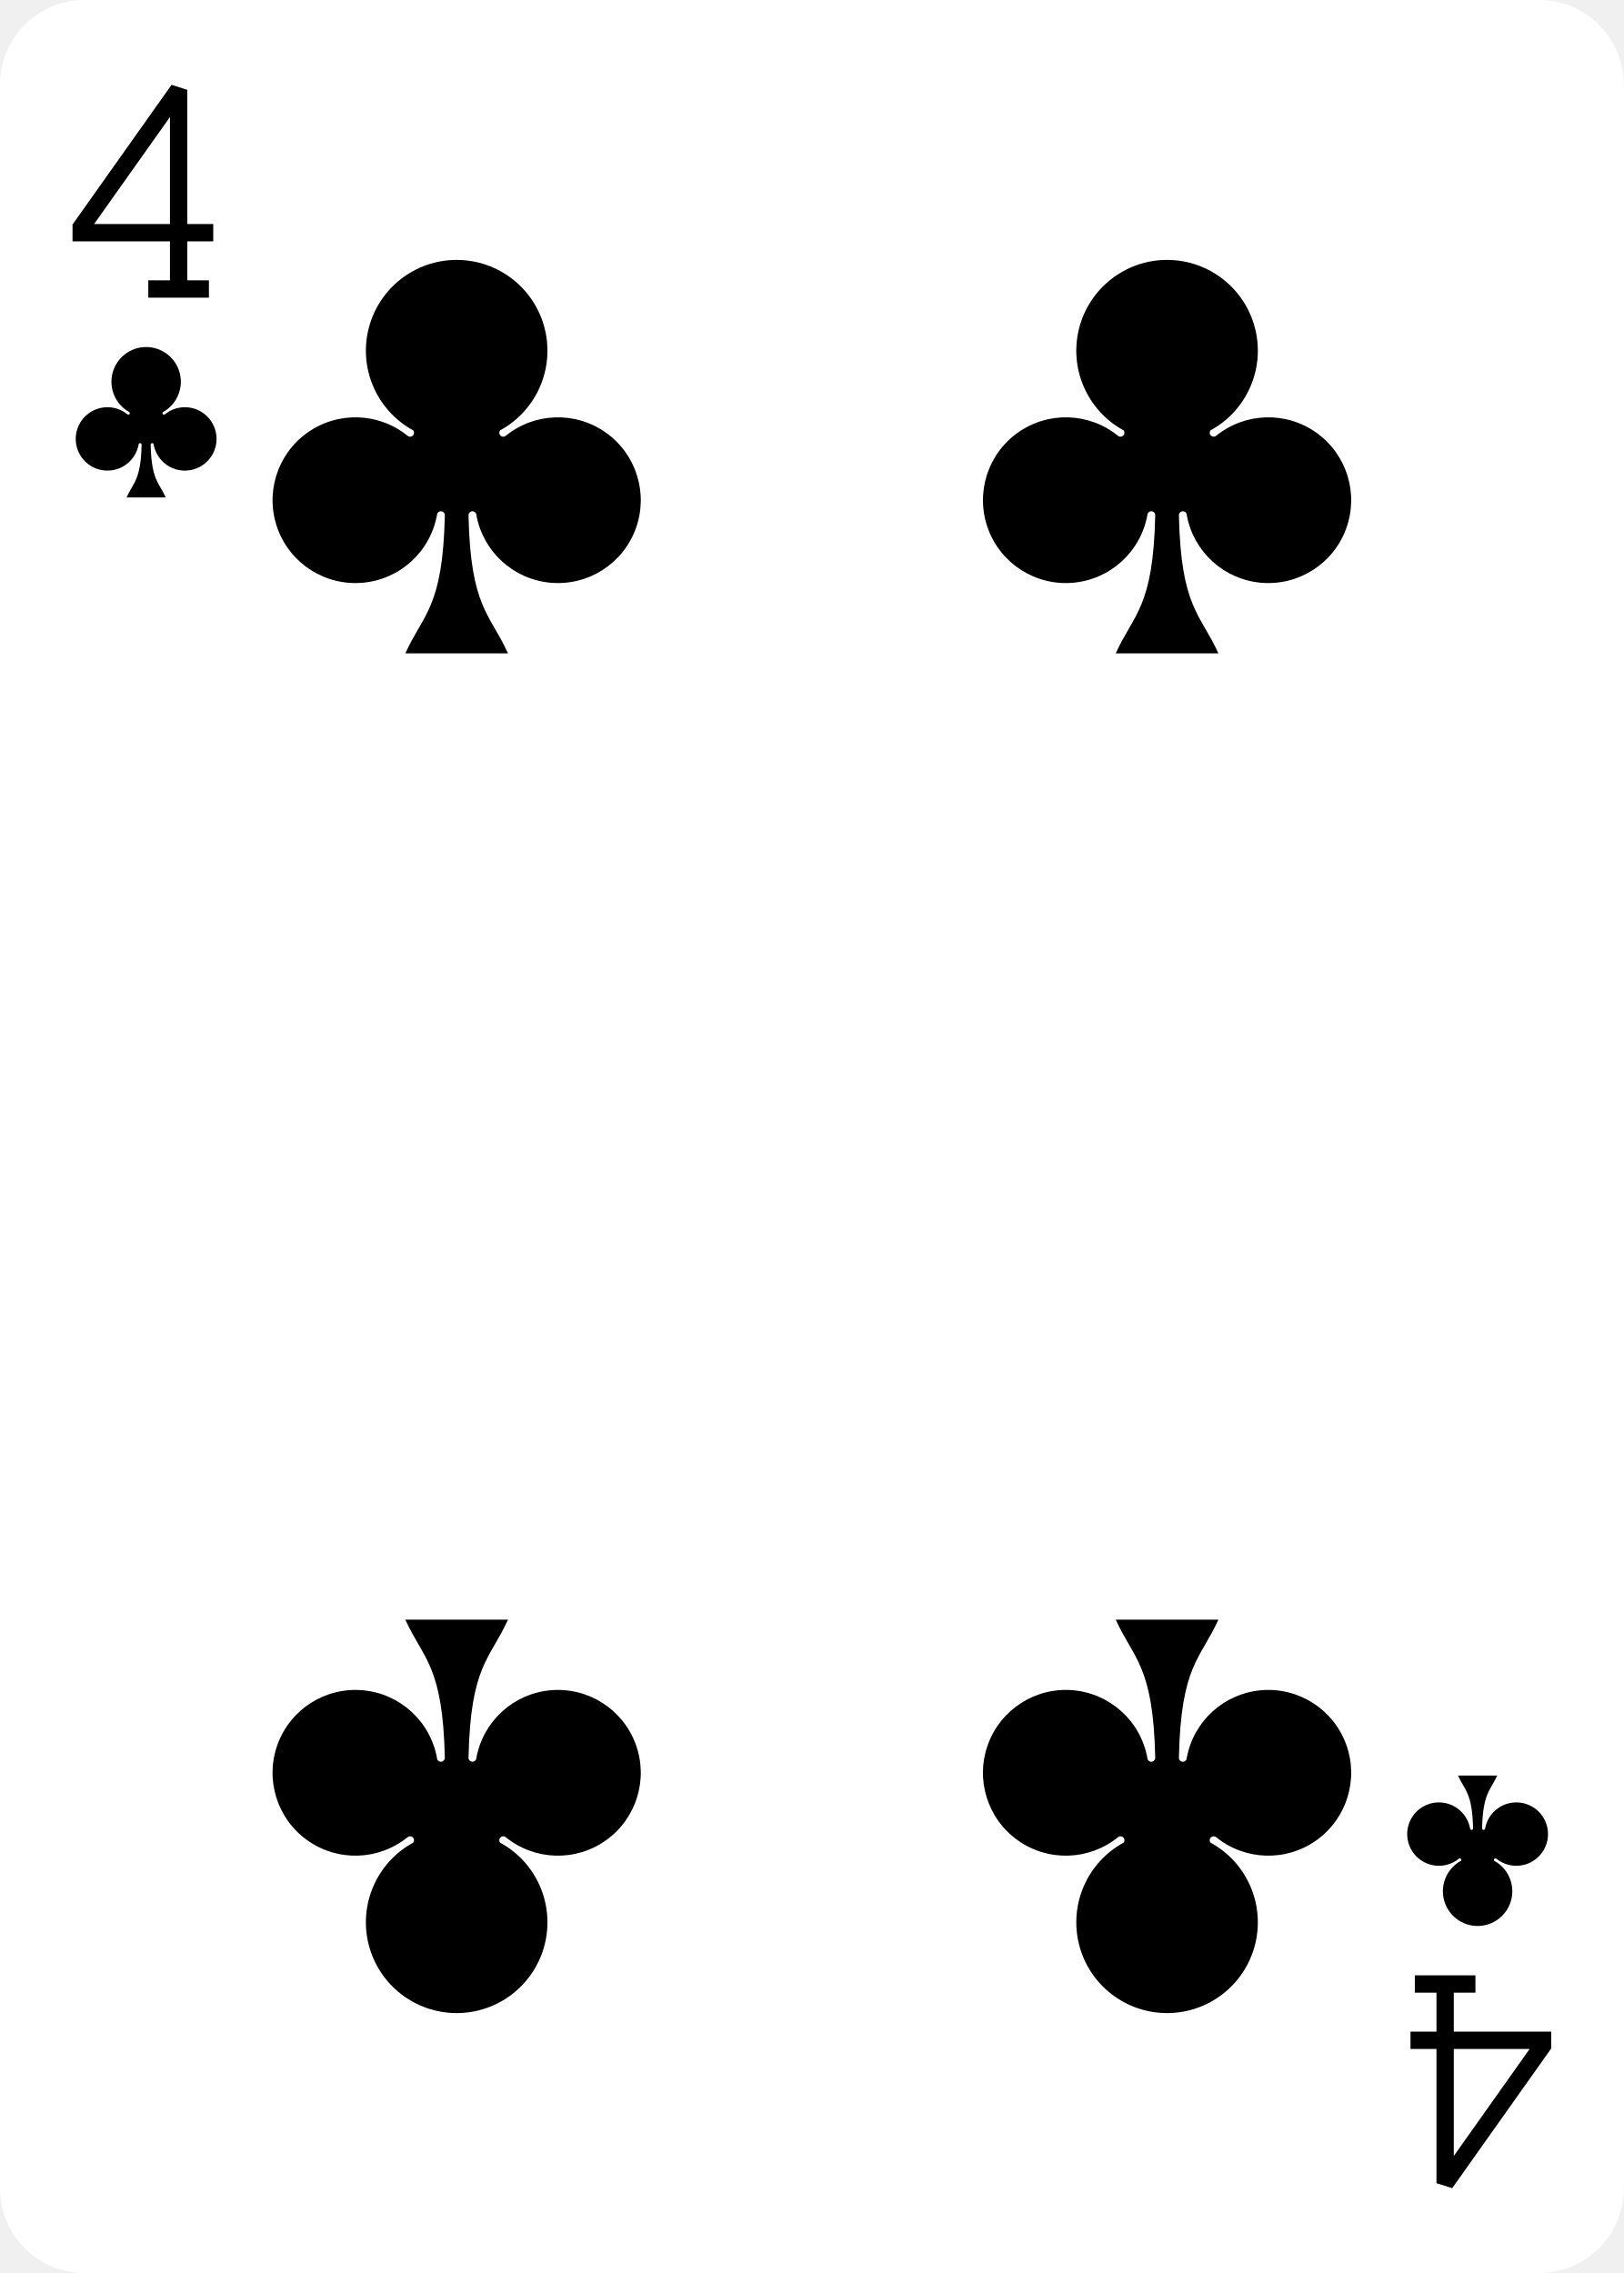
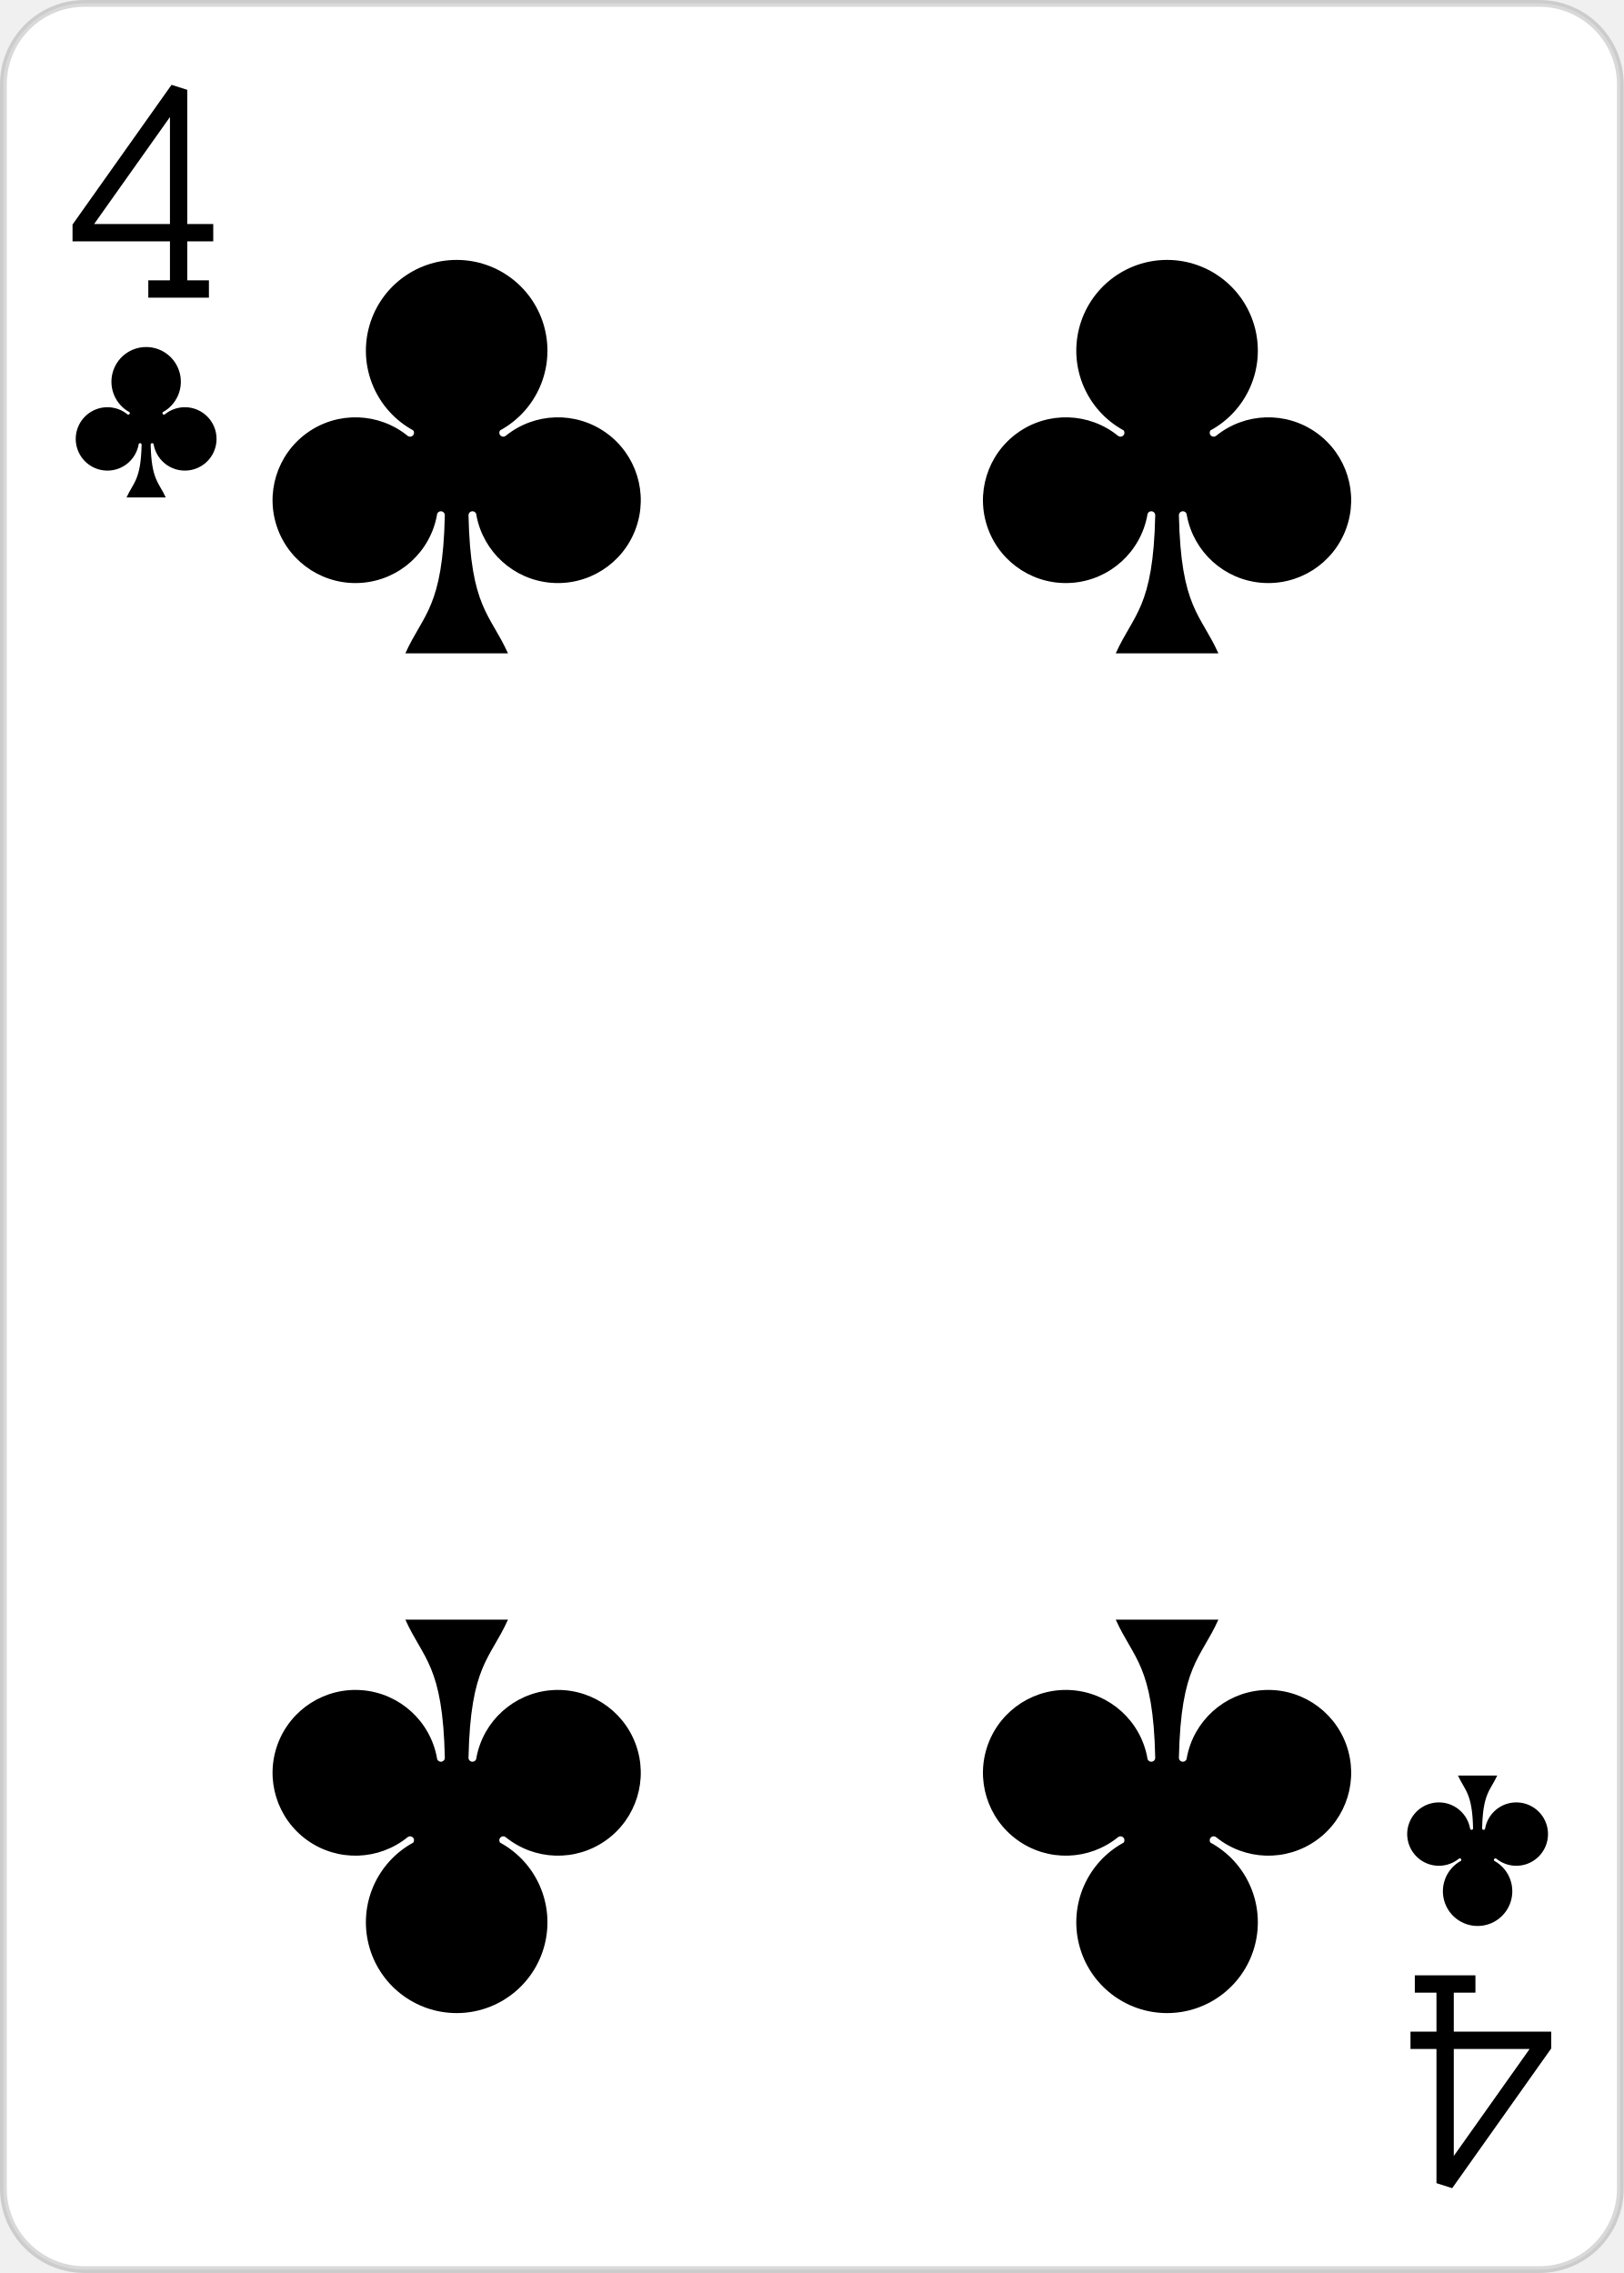
<svg xmlns="http://www.w3.org/2000/svg" xmlns:xlink="http://www.w3.org/1999/xlink" class="card" face="4C" height="13.125in" preserveAspectRatio="none" viewBox="-120 -168 240 336" width="9.375in">
  <style>
    /* CSS pour centrer le SVG dans l'écran */
    svg {
        position: absolute;
        top: 50%;
        left: 50%;
        transform: translate(-50%, -50%);
    }
    body {
        margin: 0;
        overflow: hidden;
    }
</style>
  <defs>
    <symbol id="SC4" viewBox="-600 -600 1200 1200" preserveAspectRatio="xMinYMid">
      <path d="M30 150C35 385 85 400 130 500L-130 500C-85 400 -35 385 -30 150A10 10 0 0 0 -50 150A210 210 0 1 1 -124 -51A10 10 0 0 0 -110 -65A230 230 0 1 1 110 -65A10 10 0 0 0 124 -51A210 210 0 1 1 50 150A10 10 0 0 0 30 150Z" fill="black" />
    </symbol>
    <symbol id="VC4" viewBox="-500 -500 1000 1000" preserveAspectRatio="xMinYMid">
      <path d="M50 460L250 460M150 460L150 -460L-300 175L-300 200L270 200" stroke="black" stroke-width="80" stroke-linecap="square" stroke-miterlimit="1.5" fill="none" />
    </symbol>
  </defs>
-   <rect width="239" height="335" x="-119.5" y="-167.5" rx="12" ry="12" fill="white" stroke="white" />
+   <rect width="239" height="335" x="-119.5" y="-167.5" rx="12" ry="12" fill="white" stroke="rgba(0,0,0,0.15)" />
  <use xlink:href="#VC4" height="32" width="32" x="-114.4" y="-156" />
  <use xlink:href="#SC4" height="26.769" width="26.769" x="-111.784" y="-119" />
  <use xlink:href="#SC4" height="70" width="70" x="-87.501" y="-135.588" />
  <use xlink:href="#SC4" height="70" width="70" x="17.501" y="-135.588" />
  <g transform="rotate(180)">
    <use xlink:href="#VC4" height="32" width="32" x="-114.4" y="-156" />
    <use xlink:href="#SC4" height="26.769" width="26.769" x="-111.784" y="-119" />
    <use xlink:href="#SC4" height="70" width="70" x="-87.501" y="-135.588" />
    <use xlink:href="#SC4" height="70" width="70" x="17.501" y="-135.588" />
  </g>
</svg>
